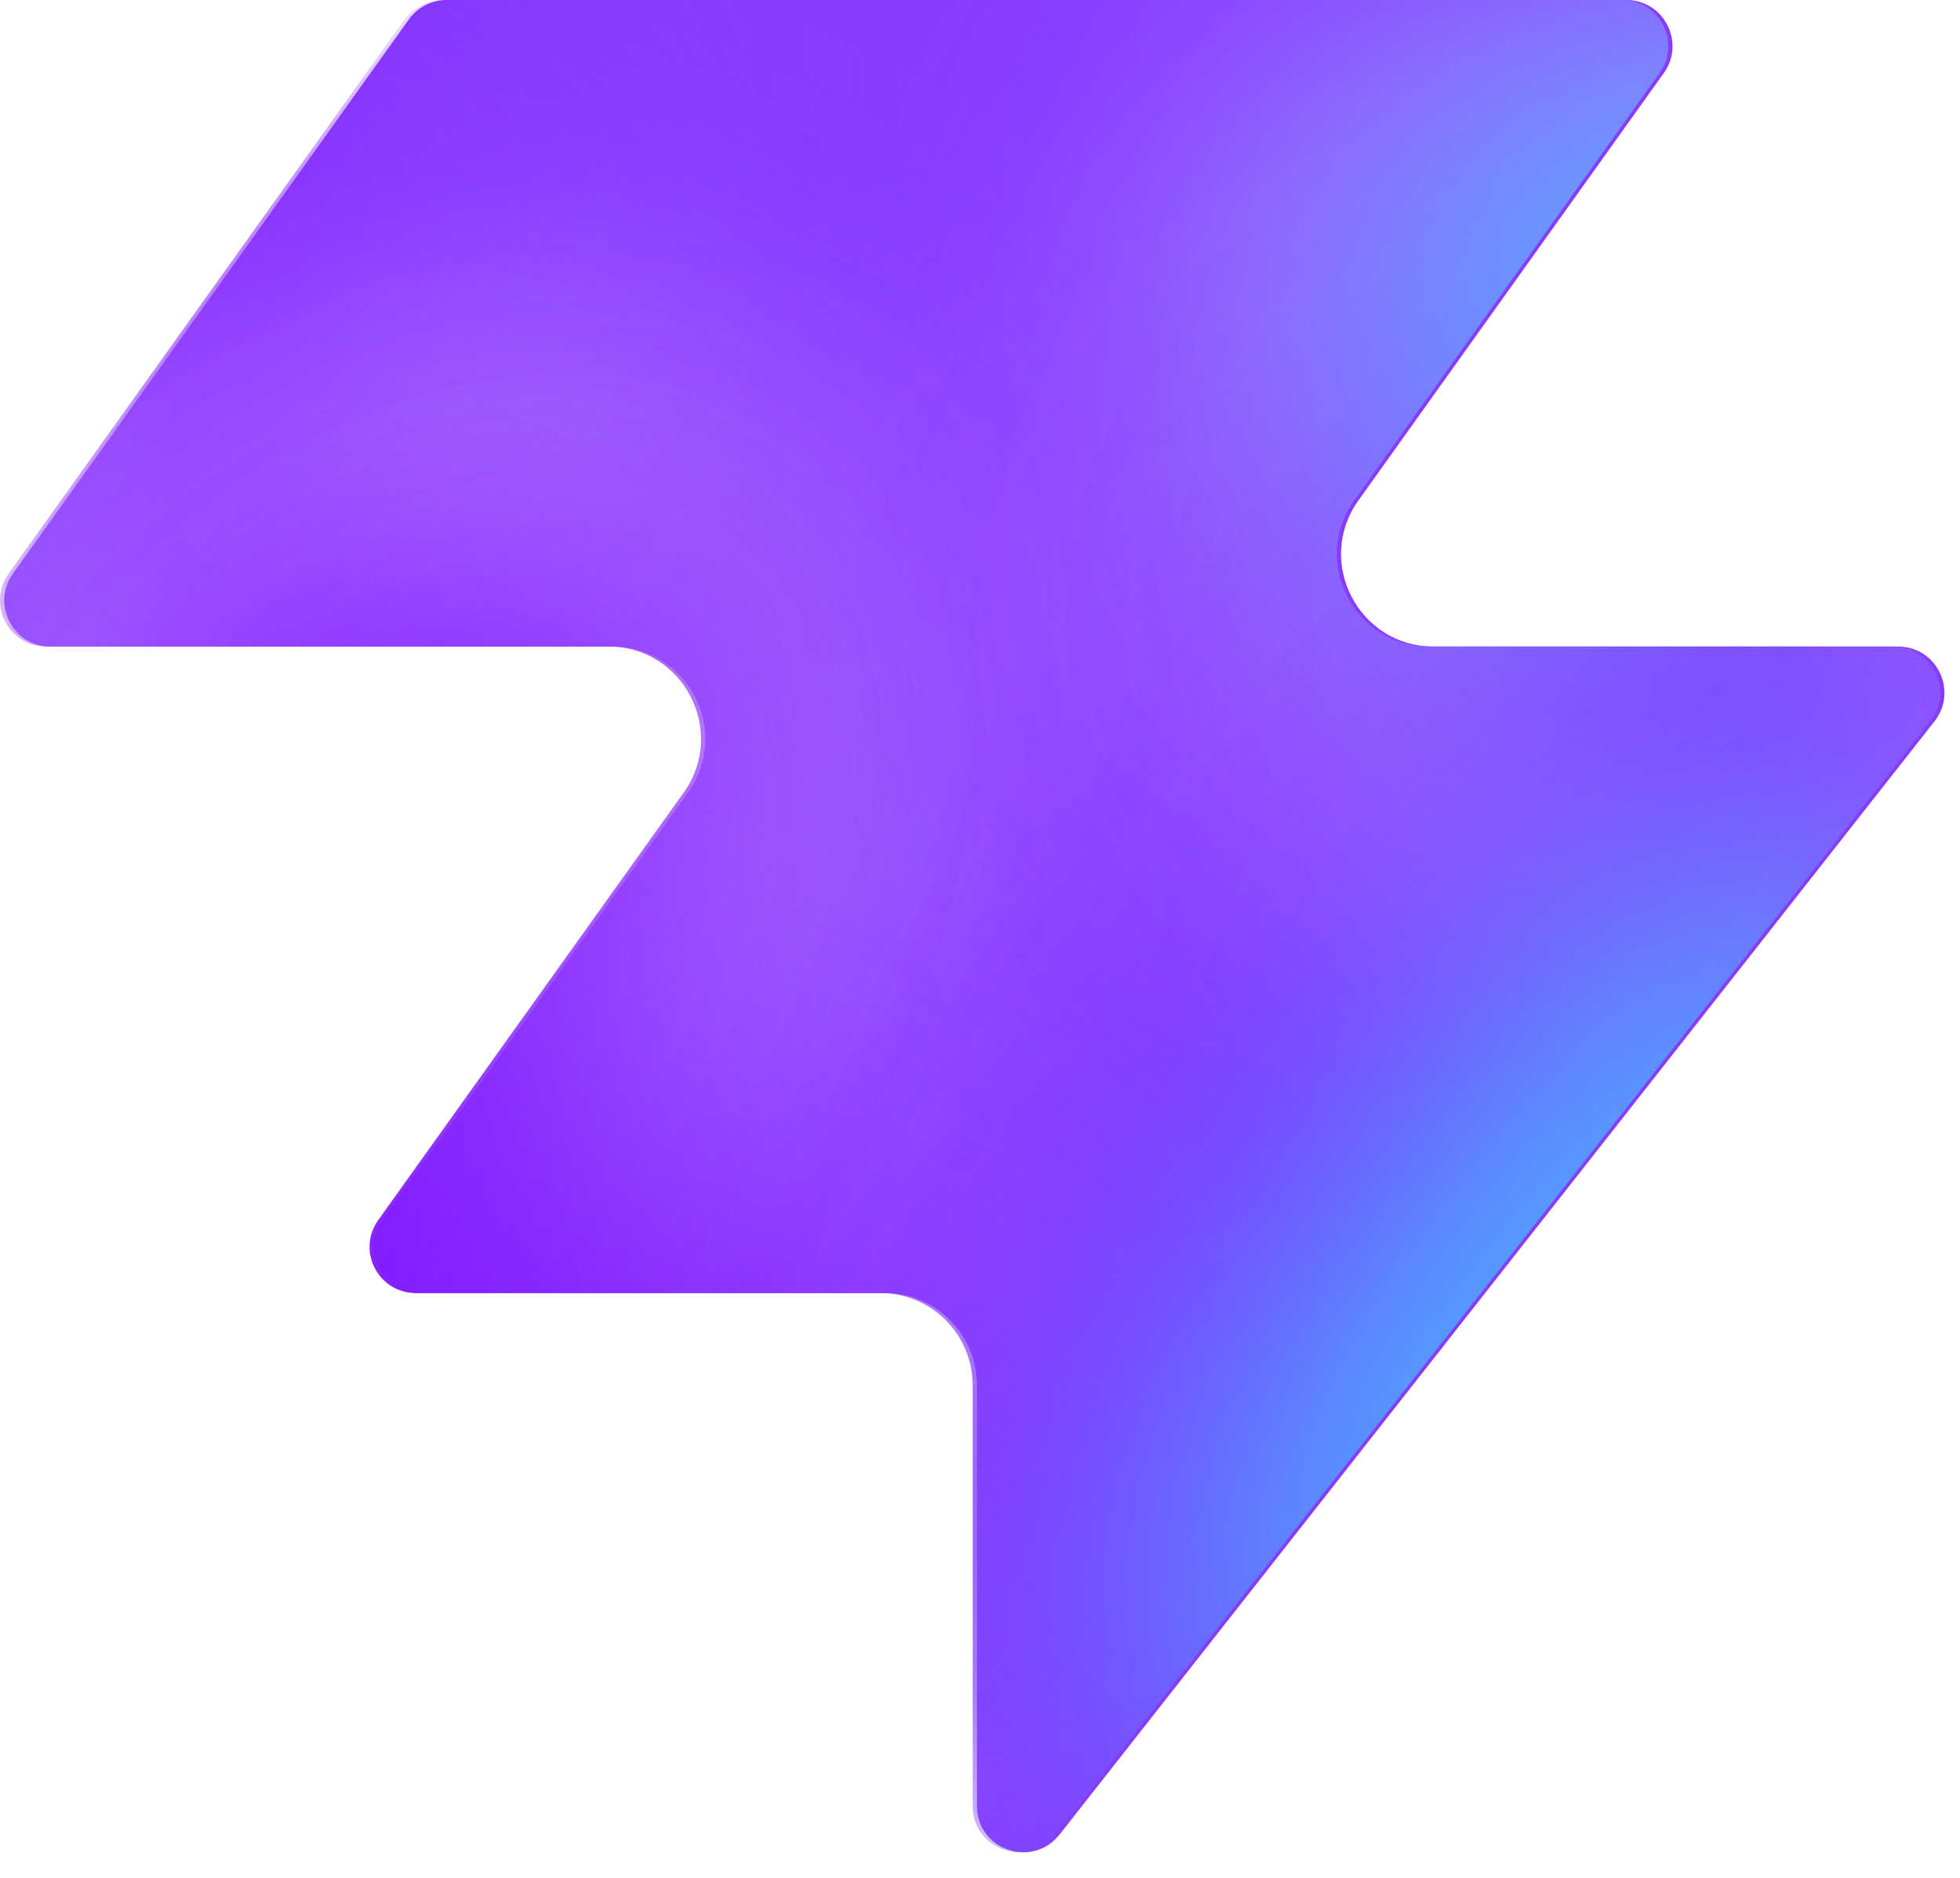
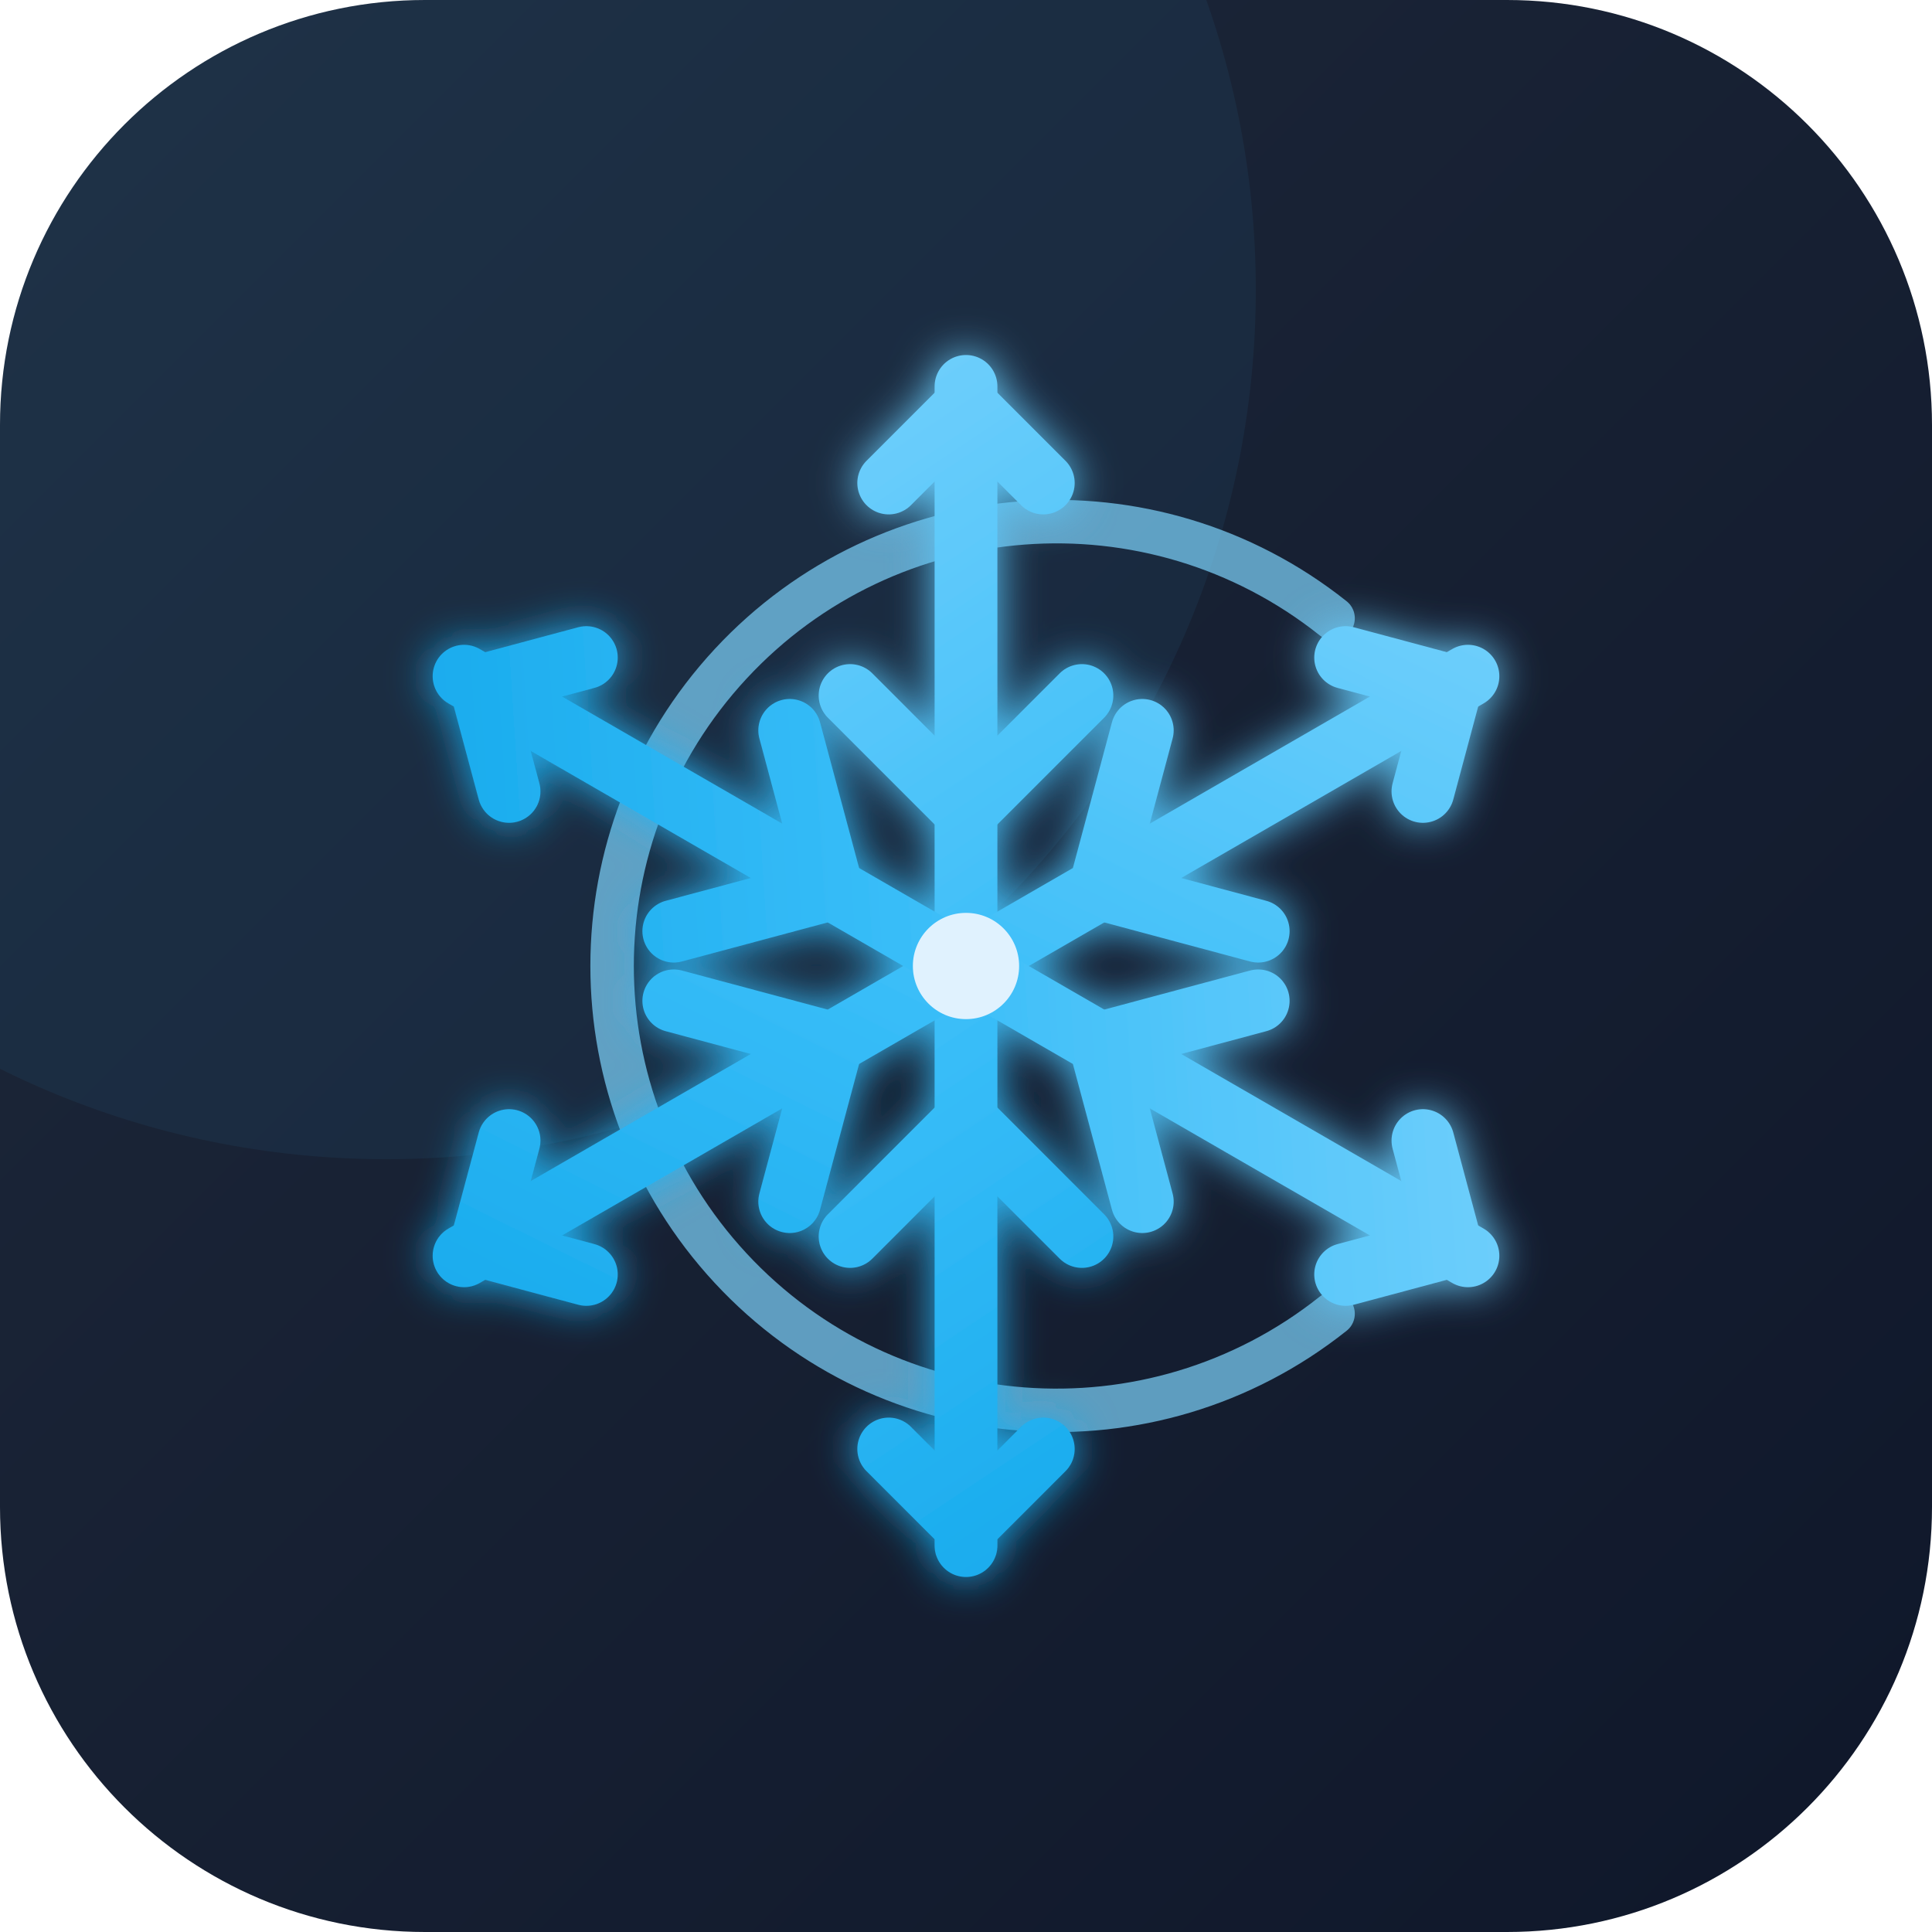
- <svg xmlns="http://www.w3.org/2000/svg" width="48" height="46" fill="none" viewBox="0 0 48 46">
-   <path fill="#863bff" d="M25.946 44.938c-.664.845-2.021.375-2.021-.698V33.937a2.26 2.26 0 0 0-2.262-2.262H10.287c-.92 0-1.456-1.04-.92-1.788l7.48-10.471c1.07-1.497 0-3.578-1.842-3.578H1.237c-.92 0-1.456-1.04-.92-1.788L10.013.474c.214-.297.556-.474.92-.474h28.894c.92 0 1.456 1.04.92 1.788l-7.48 10.471c-1.07 1.498 0 3.579 1.842 3.579h11.377c.943 0 1.473 1.088.89 1.83L25.947 44.94z" style="fill:#863bff;fill:color(display-p3 .525 .23 1);fill-opacity:1" />
-   <mask id="a" width="48" height="46" x="0" y="0" maskUnits="userSpaceOnUse" style="mask-type:alpha">
-     <path fill="#000" d="M25.842 44.938c-.664.844-2.021.375-2.021-.698V33.937a2.26 2.26 0 0 0-2.262-2.262H10.183c-.92 0-1.456-1.04-.92-1.788l7.48-10.471c1.07-1.498 0-3.579-1.842-3.579H1.133c-.92 0-1.456-1.04-.92-1.787L9.91.473c.214-.297.556-.474.92-.474h28.894c.92 0 1.456 1.04.92 1.788l-7.48 10.471c-1.07 1.498 0 3.578 1.842 3.578h11.377c.943 0 1.473 1.088.89 1.832L25.843 44.94z" style="fill:#000;fill-opacity:1" />
-   </mask>
-   <g mask="url(#a)">
-     <g filter="url(#b)">
-       <ellipse cx="5.508" cy="14.704" fill="#ede6ff" rx="5.508" ry="14.704" style="fill:#ede6ff;fill:color(display-p3 .927 .903 1);fill-opacity:1" transform="matrix(.00324 1 1 -.00324 -4.47 31.516)" />
+ <svg xmlns="http://www.w3.org/2000/svg" viewBox="0 0 200 200" fill="none">
+   <defs>
+     <linearGradient id="bg" x1="0" y1="0" x2="200" y2="200" gradientUnits="userSpaceOnUse">
+       <stop offset="0" stop-color="#1E293B" />
+       <stop offset="1" stop-color="#0F172A" />
+     </linearGradient>
+     <linearGradient id="flake" x1="60" y1="40" x2="140" y2="160" gradientUnits="userSpaceOnUse">
+       <stop offset="0" stop-color="#7DD3FC" />
+       <stop offset="0.55" stop-color="#38BDF8" />
+       <stop offset="1" stop-color="#0EA5E9" />
+     </linearGradient>
+     <filter id="glow" x="-30%" y="-30%" width="160%" height="160%">
+       <feGaussianBlur stdDeviation="2.2" result="b" />
+       <feMerge>
+         <feMergeNode in="b" />
+         <feMergeNode in="SourceGraphic" />
+       </feMerge>
+     </filter>
+     <clipPath id="squircle">
+       <rect x="0" y="0" width="200" height="200" rx="44" ry="44" />
+     </clipPath>
+   </defs>
+   <g clip-path="url(#squircle)">
+     <rect width="200" height="200" fill="url(#bg)" />
+     <circle cx="40" cy="30" r="90" fill="#38BDF8" opacity="0.06" />
+     <g opacity="0.7" stroke="#7DD3FC" stroke-width="4.5" stroke-linecap="round" fill="none">
+       <path d="M 138 64 A 46 46 0 1 0 138 136" />
    </g>
-     <g filter="url(#c)">
-       <ellipse cx="10.399" cy="29.851" fill="#ede6ff" rx="10.399" ry="29.851" style="fill:#ede6ff;fill:color(display-p3 .927 .903 1);fill-opacity:1" transform="matrix(.00324 1 1 -.00324 -39.328 7.883)" />
+     <g filter="url(#glow)" stroke="url(#flake)" stroke-width="6.5" stroke-linecap="round" fill="none">
+       <g>
+         <line x1="100" y1="40" x2="100" y2="160" />
+         <polyline points="92,50 100,42 108,50" />
+         <polyline points="92,150 100,158 108,150" />
+         <polyline points="88,72 100,84 112,72" />
+         <polyline points="88,128 100,116 112,128" />
+       </g>
+       <g transform="rotate(60 100 100)">
+         <line x1="100" y1="40" x2="100" y2="160" />
+         <polyline points="92,50 100,42 108,50" />
+         <polyline points="92,150 100,158 108,150" />
+         <polyline points="88,72 100,84 112,72" />
+         <polyline points="88,128 100,116 112,128" />
+       </g>
+       <g transform="rotate(120 100 100)">
+         <line x1="100" y1="40" x2="100" y2="160" />
+         <polyline points="92,50 100,42 108,50" />
+         <polyline points="92,150 100,158 108,150" />
+         <polyline points="88,72 100,84 112,72" />
+         <polyline points="88,128 100,116 112,128" />
+       </g>
    </g>
-     <g filter="url(#d)">
-       <ellipse cx="5.508" cy="30.487" fill="#7e14ff" rx="5.508" ry="30.487" style="fill:#7e14ff;fill:color(display-p3 .492 .077 1);fill-opacity:1" transform="rotate(89.814 -25.913 -14.639)scale(1 -1)" />
-     </g>
-     <g filter="url(#e)">
-       <ellipse cx="5.508" cy="30.599" fill="#7e14ff" rx="5.508" ry="30.599" style="fill:#7e14ff;fill:color(display-p3 .492 .077 1);fill-opacity:1" transform="rotate(89.814 -32.644 -3.334)scale(1 -1)" />
-     </g>
-     <g filter="url(#f)">
-       <ellipse cx="5.508" cy="30.599" fill="#7e14ff" rx="5.508" ry="30.599" style="fill:#7e14ff;fill:color(display-p3 .492 .077 1);fill-opacity:1" transform="matrix(.00324 1 1 -.00324 -34.34 30.47)" />
-     </g>
-     <g filter="url(#g)">
-       <ellipse cx="14.072" cy="22.078" fill="#ede6ff" rx="14.072" ry="22.078" style="fill:#ede6ff;fill:color(display-p3 .927 .903 1);fill-opacity:1" transform="rotate(93.35 24.506 48.493)scale(-1 1)" />
-     </g>
-     <g filter="url(#h)">
-       <ellipse cx="3.47" cy="21.501" fill="#7e14ff" rx="3.47" ry="21.501" style="fill:#7e14ff;fill:color(display-p3 .492 .077 1);fill-opacity:1" transform="rotate(89.009 28.708 47.59)scale(-1 1)" />
-     </g>
-     <g filter="url(#i)">
-       <ellipse cx="3.47" cy="21.501" fill="#7e14ff" rx="3.47" ry="21.501" style="fill:#7e14ff;fill:color(display-p3 .492 .077 1);fill-opacity:1" transform="rotate(89.009 28.708 47.59)scale(-1 1)" />
-     </g>
-     <g filter="url(#j)">
-       <ellipse cx=".387" cy="8.972" fill="#7e14ff" rx="4.407" ry="29.108" style="fill:#7e14ff;fill:color(display-p3 .492 .077 1);fill-opacity:1" transform="rotate(39.51 .387 8.972)" />
-     </g>
-     <g filter="url(#k)">
-       <ellipse cx="47.523" cy="-6.092" fill="#7e14ff" rx="4.407" ry="29.108" style="fill:#7e14ff;fill:color(display-p3 .492 .077 1);fill-opacity:1" transform="rotate(37.892 47.523 -6.092)" />
-     </g>
-     <g filter="url(#l)">
-       <ellipse cx="41.412" cy="6.333" fill="#47bfff" rx="5.971" ry="9.665" style="fill:#47bfff;fill:color(display-p3 .28 .748 1);fill-opacity:1" transform="rotate(37.892 41.412 6.333)" />
-     </g>
-     <g filter="url(#m)">
-       <ellipse cx="-1.879" cy="38.332" fill="#7e14ff" rx="4.407" ry="29.108" style="fill:#7e14ff;fill:color(display-p3 .492 .077 1);fill-opacity:1" transform="rotate(37.892 -1.88 38.332)" />
-     </g>
-     <g filter="url(#n)">
-       <ellipse cx="-1.879" cy="38.332" fill="#7e14ff" rx="4.407" ry="29.108" style="fill:#7e14ff;fill:color(display-p3 .492 .077 1);fill-opacity:1" transform="rotate(37.892 -1.88 38.332)" />
-     </g>
-     <g filter="url(#o)">
-       <ellipse cx="35.651" cy="29.907" fill="#7e14ff" rx="4.407" ry="29.108" style="fill:#7e14ff;fill:color(display-p3 .492 .077 1);fill-opacity:1" transform="rotate(37.892 35.651 29.907)" />
-     </g>
-     <g filter="url(#p)">
-       <ellipse cx="38.418" cy="32.4" fill="#47bfff" rx="5.971" ry="15.297" style="fill:#47bfff;fill:color(display-p3 .28 .748 1);fill-opacity:1" transform="rotate(37.892 38.418 32.4)" />
-     </g>
+     <circle cx="100" cy="100" r="5.5" fill="#E0F2FE" />
  </g>
-   <defs>
-     <filter id="b" width="60.045" height="41.654" x="-19.77" y="16.149" color-interpolation-filters="sRGB" filterUnits="userSpaceOnUse">
-       <feFlood flood-opacity="0" result="BackgroundImageFix" />
-       <feBlend in="SourceGraphic" in2="BackgroundImageFix" result="shape" />
-       <feGaussianBlur result="effect1_foregroundBlur_2002_17158" stdDeviation="7.659" />
-     </filter>
-     <filter id="c" width="90.34" height="51.437" x="-54.613" y="-7.533" color-interpolation-filters="sRGB" filterUnits="userSpaceOnUse">
-       <feFlood flood-opacity="0" result="BackgroundImageFix" />
-       <feBlend in="SourceGraphic" in2="BackgroundImageFix" result="shape" />
-       <feGaussianBlur result="effect1_foregroundBlur_2002_17158" stdDeviation="7.659" />
-     </filter>
-     <filter id="d" width="79.355" height="29.4" x="-49.64" y="2.03" color-interpolation-filters="sRGB" filterUnits="userSpaceOnUse">
-       <feFlood flood-opacity="0" result="BackgroundImageFix" />
-       <feBlend in="SourceGraphic" in2="BackgroundImageFix" result="shape" />
-       <feGaussianBlur result="effect1_foregroundBlur_2002_17158" stdDeviation="4.596" />
-     </filter>
-     <filter id="e" width="79.579" height="29.4" x="-45.045" y="20.029" color-interpolation-filters="sRGB" filterUnits="userSpaceOnUse">
-       <feFlood flood-opacity="0" result="BackgroundImageFix" />
-       <feBlend in="SourceGraphic" in2="BackgroundImageFix" result="shape" />
-       <feGaussianBlur result="effect1_foregroundBlur_2002_17158" stdDeviation="4.596" />
-     </filter>
-     <filter id="f" width="79.579" height="29.4" x="-43.513" y="21.178" color-interpolation-filters="sRGB" filterUnits="userSpaceOnUse">
-       <feFlood flood-opacity="0" result="BackgroundImageFix" />
-       <feBlend in="SourceGraphic" in2="BackgroundImageFix" result="shape" />
-       <feGaussianBlur result="effect1_foregroundBlur_2002_17158" stdDeviation="4.596" />
-     </filter>
-     <filter id="g" width="74.749" height="58.852" x="15.756" y="-17.901" color-interpolation-filters="sRGB" filterUnits="userSpaceOnUse">
-       <feFlood flood-opacity="0" result="BackgroundImageFix" />
-       <feBlend in="SourceGraphic" in2="BackgroundImageFix" result="shape" />
-       <feGaussianBlur result="effect1_foregroundBlur_2002_17158" stdDeviation="7.659" />
-     </filter>
-     <filter id="h" width="61.377" height="25.362" x="23.548" y="2.284" color-interpolation-filters="sRGB" filterUnits="userSpaceOnUse">
-       <feFlood flood-opacity="0" result="BackgroundImageFix" />
-       <feBlend in="SourceGraphic" in2="BackgroundImageFix" result="shape" />
-       <feGaussianBlur result="effect1_foregroundBlur_2002_17158" stdDeviation="4.596" />
-     </filter>
-     <filter id="i" width="61.377" height="25.362" x="23.548" y="2.284" color-interpolation-filters="sRGB" filterUnits="userSpaceOnUse">
-       <feFlood flood-opacity="0" result="BackgroundImageFix" />
-       <feBlend in="SourceGraphic" in2="BackgroundImageFix" result="shape" />
-       <feGaussianBlur result="effect1_foregroundBlur_2002_17158" stdDeviation="4.596" />
-     </filter>
-     <filter id="j" width="56.045" height="63.649" x="-27.636" y="-22.853" color-interpolation-filters="sRGB" filterUnits="userSpaceOnUse">
-       <feFlood flood-opacity="0" result="BackgroundImageFix" />
-       <feBlend in="SourceGraphic" in2="BackgroundImageFix" result="shape" />
-       <feGaussianBlur result="effect1_foregroundBlur_2002_17158" stdDeviation="4.596" />
-     </filter>
-     <filter id="k" width="54.814" height="64.646" x="20.116" y="-38.415" color-interpolation-filters="sRGB" filterUnits="userSpaceOnUse">
-       <feFlood flood-opacity="0" result="BackgroundImageFix" />
-       <feBlend in="SourceGraphic" in2="BackgroundImageFix" result="shape" />
-       <feGaussianBlur result="effect1_foregroundBlur_2002_17158" stdDeviation="4.596" />
-     </filter>
-     <filter id="l" width="33.541" height="35.313" x="24.641" y="-11.323" color-interpolation-filters="sRGB" filterUnits="userSpaceOnUse">
-       <feFlood flood-opacity="0" result="BackgroundImageFix" />
-       <feBlend in="SourceGraphic" in2="BackgroundImageFix" result="shape" />
-       <feGaussianBlur result="effect1_foregroundBlur_2002_17158" stdDeviation="4.596" />
-     </filter>
-     <filter id="m" width="54.814" height="64.646" x="-29.286" y="6.009" color-interpolation-filters="sRGB" filterUnits="userSpaceOnUse">
-       <feFlood flood-opacity="0" result="BackgroundImageFix" />
-       <feBlend in="SourceGraphic" in2="BackgroundImageFix" result="shape" />
-       <feGaussianBlur result="effect1_foregroundBlur_2002_17158" stdDeviation="4.596" />
-     </filter>
-     <filter id="n" width="54.814" height="64.646" x="-29.286" y="6.009" color-interpolation-filters="sRGB" filterUnits="userSpaceOnUse">
-       <feFlood flood-opacity="0" result="BackgroundImageFix" />
-       <feBlend in="SourceGraphic" in2="BackgroundImageFix" result="shape" />
-       <feGaussianBlur result="effect1_foregroundBlur_2002_17158" stdDeviation="4.596" />
-     </filter>
-     <filter id="o" width="54.814" height="64.646" x="8.244" y="-2.416" color-interpolation-filters="sRGB" filterUnits="userSpaceOnUse">
-       <feFlood flood-opacity="0" result="BackgroundImageFix" />
-       <feBlend in="SourceGraphic" in2="BackgroundImageFix" result="shape" />
-       <feGaussianBlur result="effect1_foregroundBlur_2002_17158" stdDeviation="4.596" />
-     </filter>
-     <filter id="p" width="39.409" height="43.623" x="18.713" y="10.588" color-interpolation-filters="sRGB" filterUnits="userSpaceOnUse">
-       <feFlood flood-opacity="0" result="BackgroundImageFix" />
-       <feBlend in="SourceGraphic" in2="BackgroundImageFix" result="shape" />
-       <feGaussianBlur result="effect1_foregroundBlur_2002_17158" stdDeviation="4.596" />
-     </filter>
-   </defs>
</svg>
